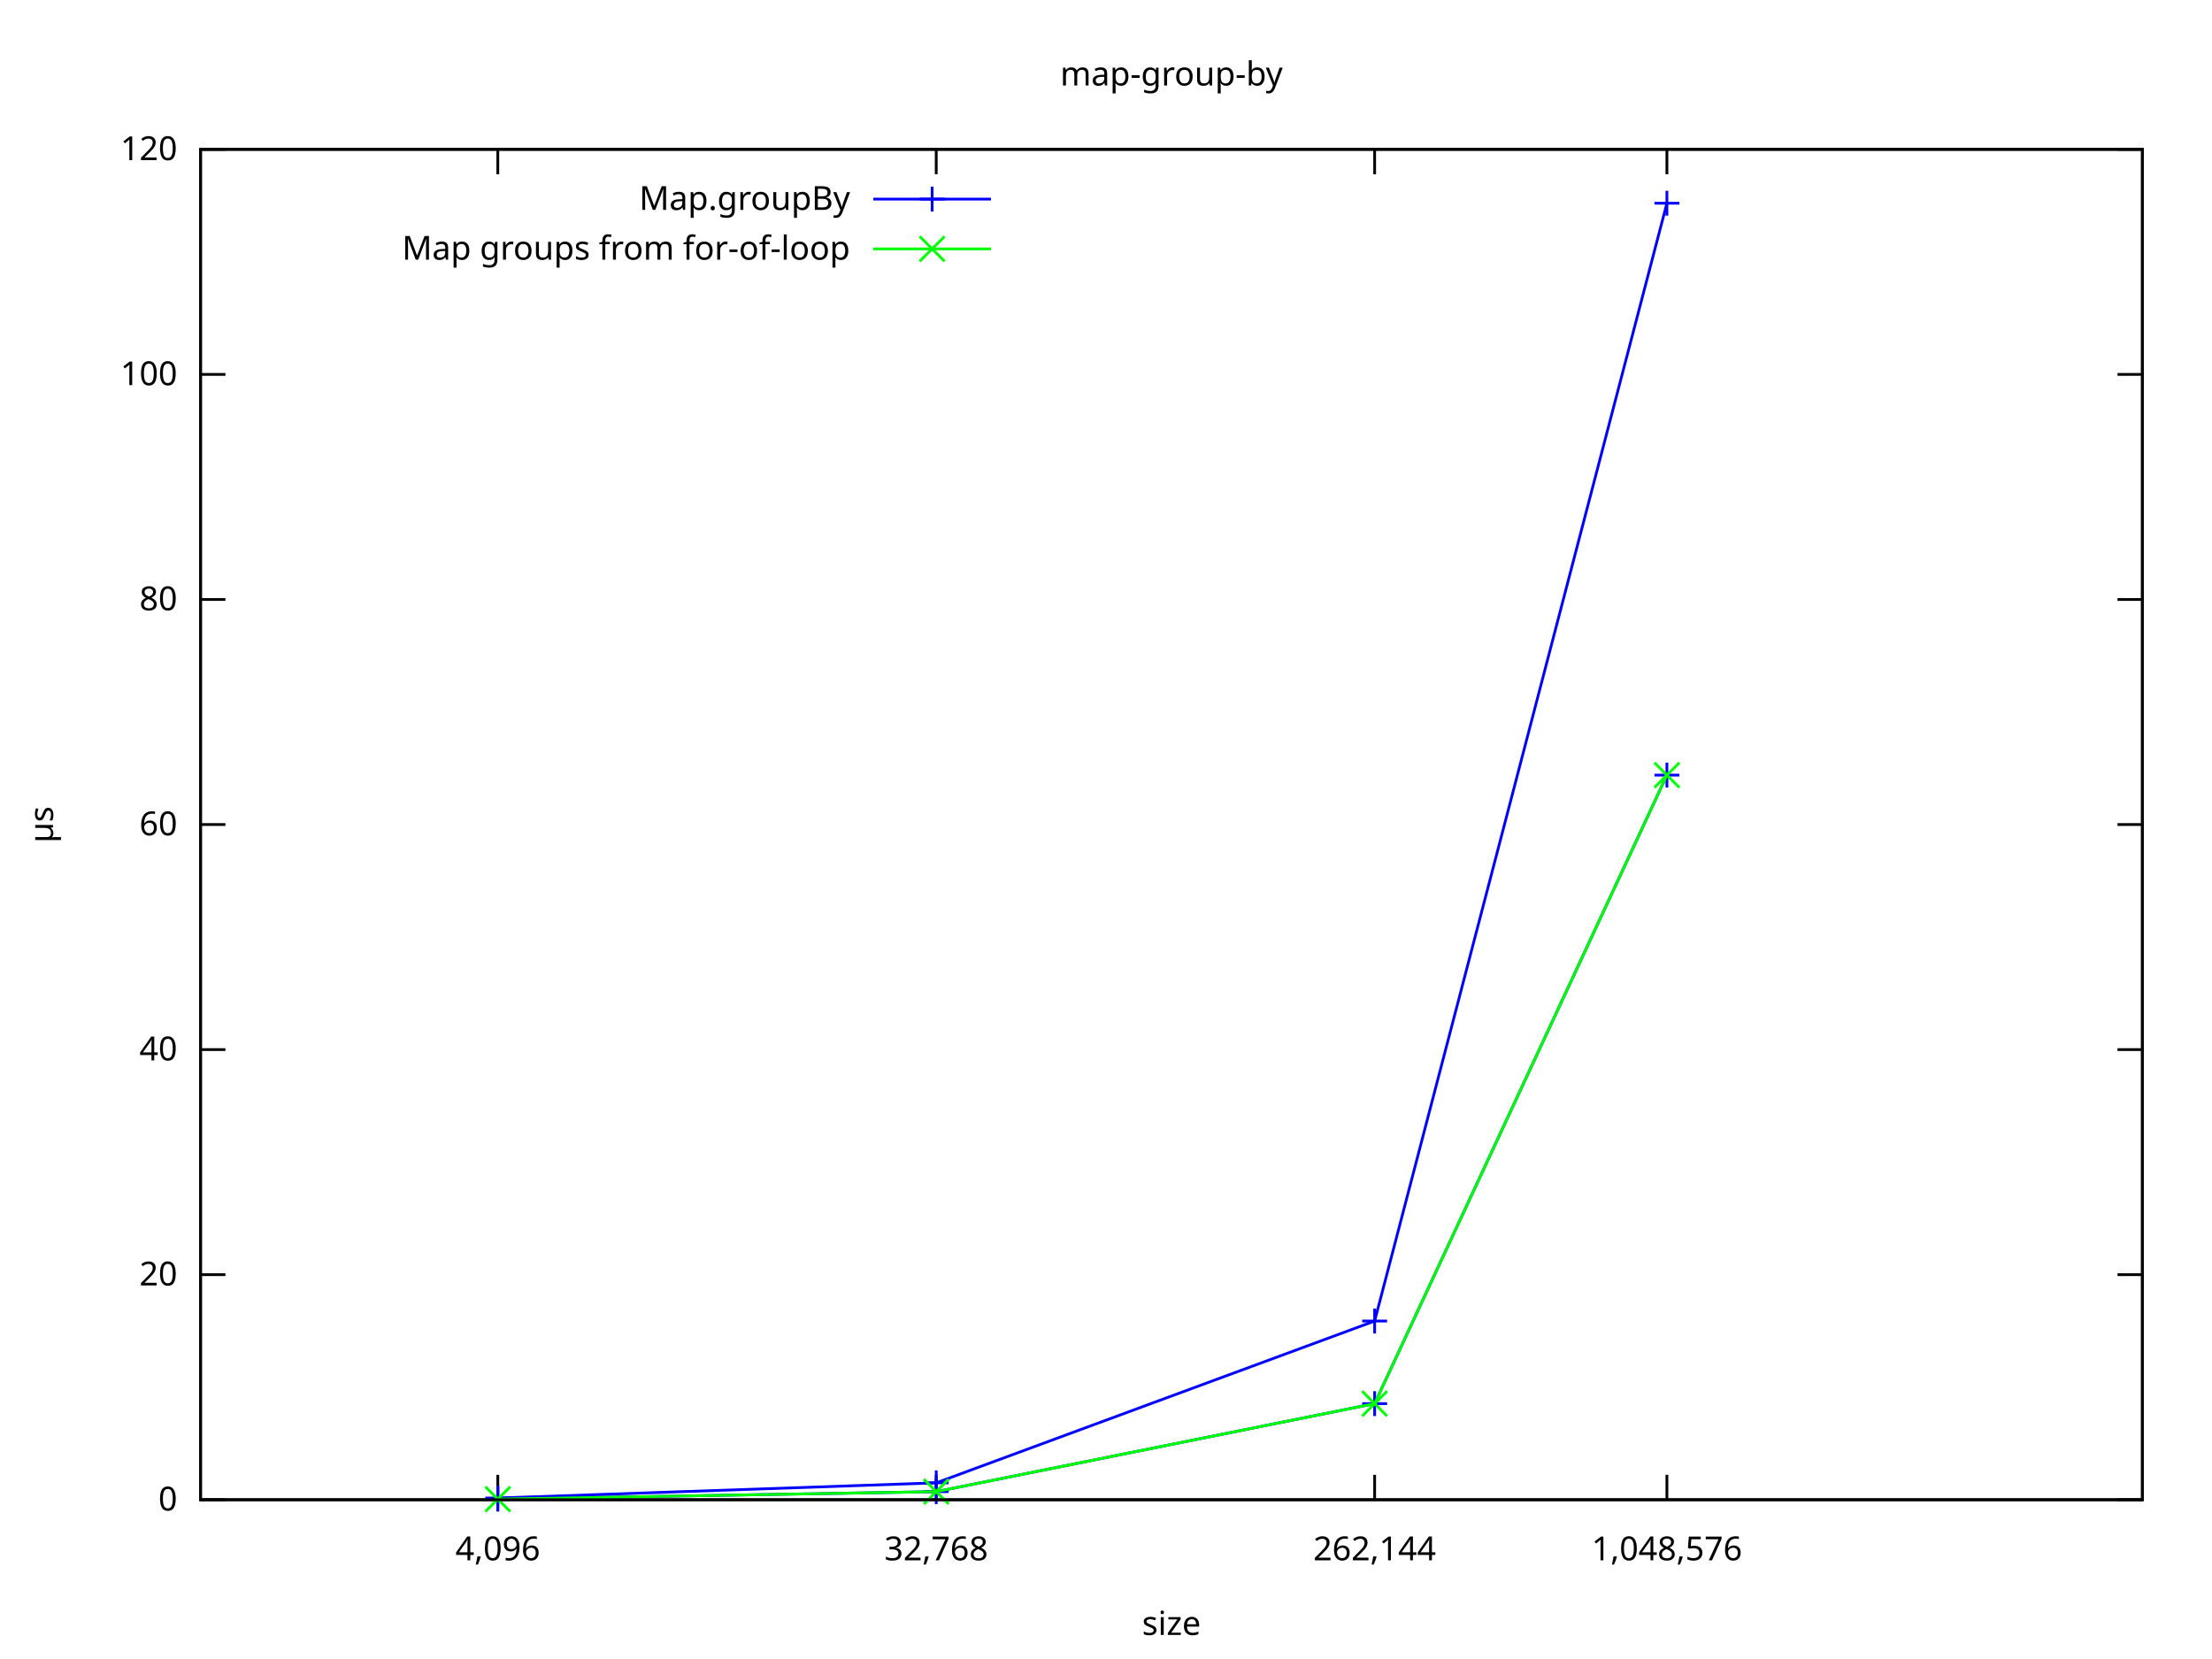
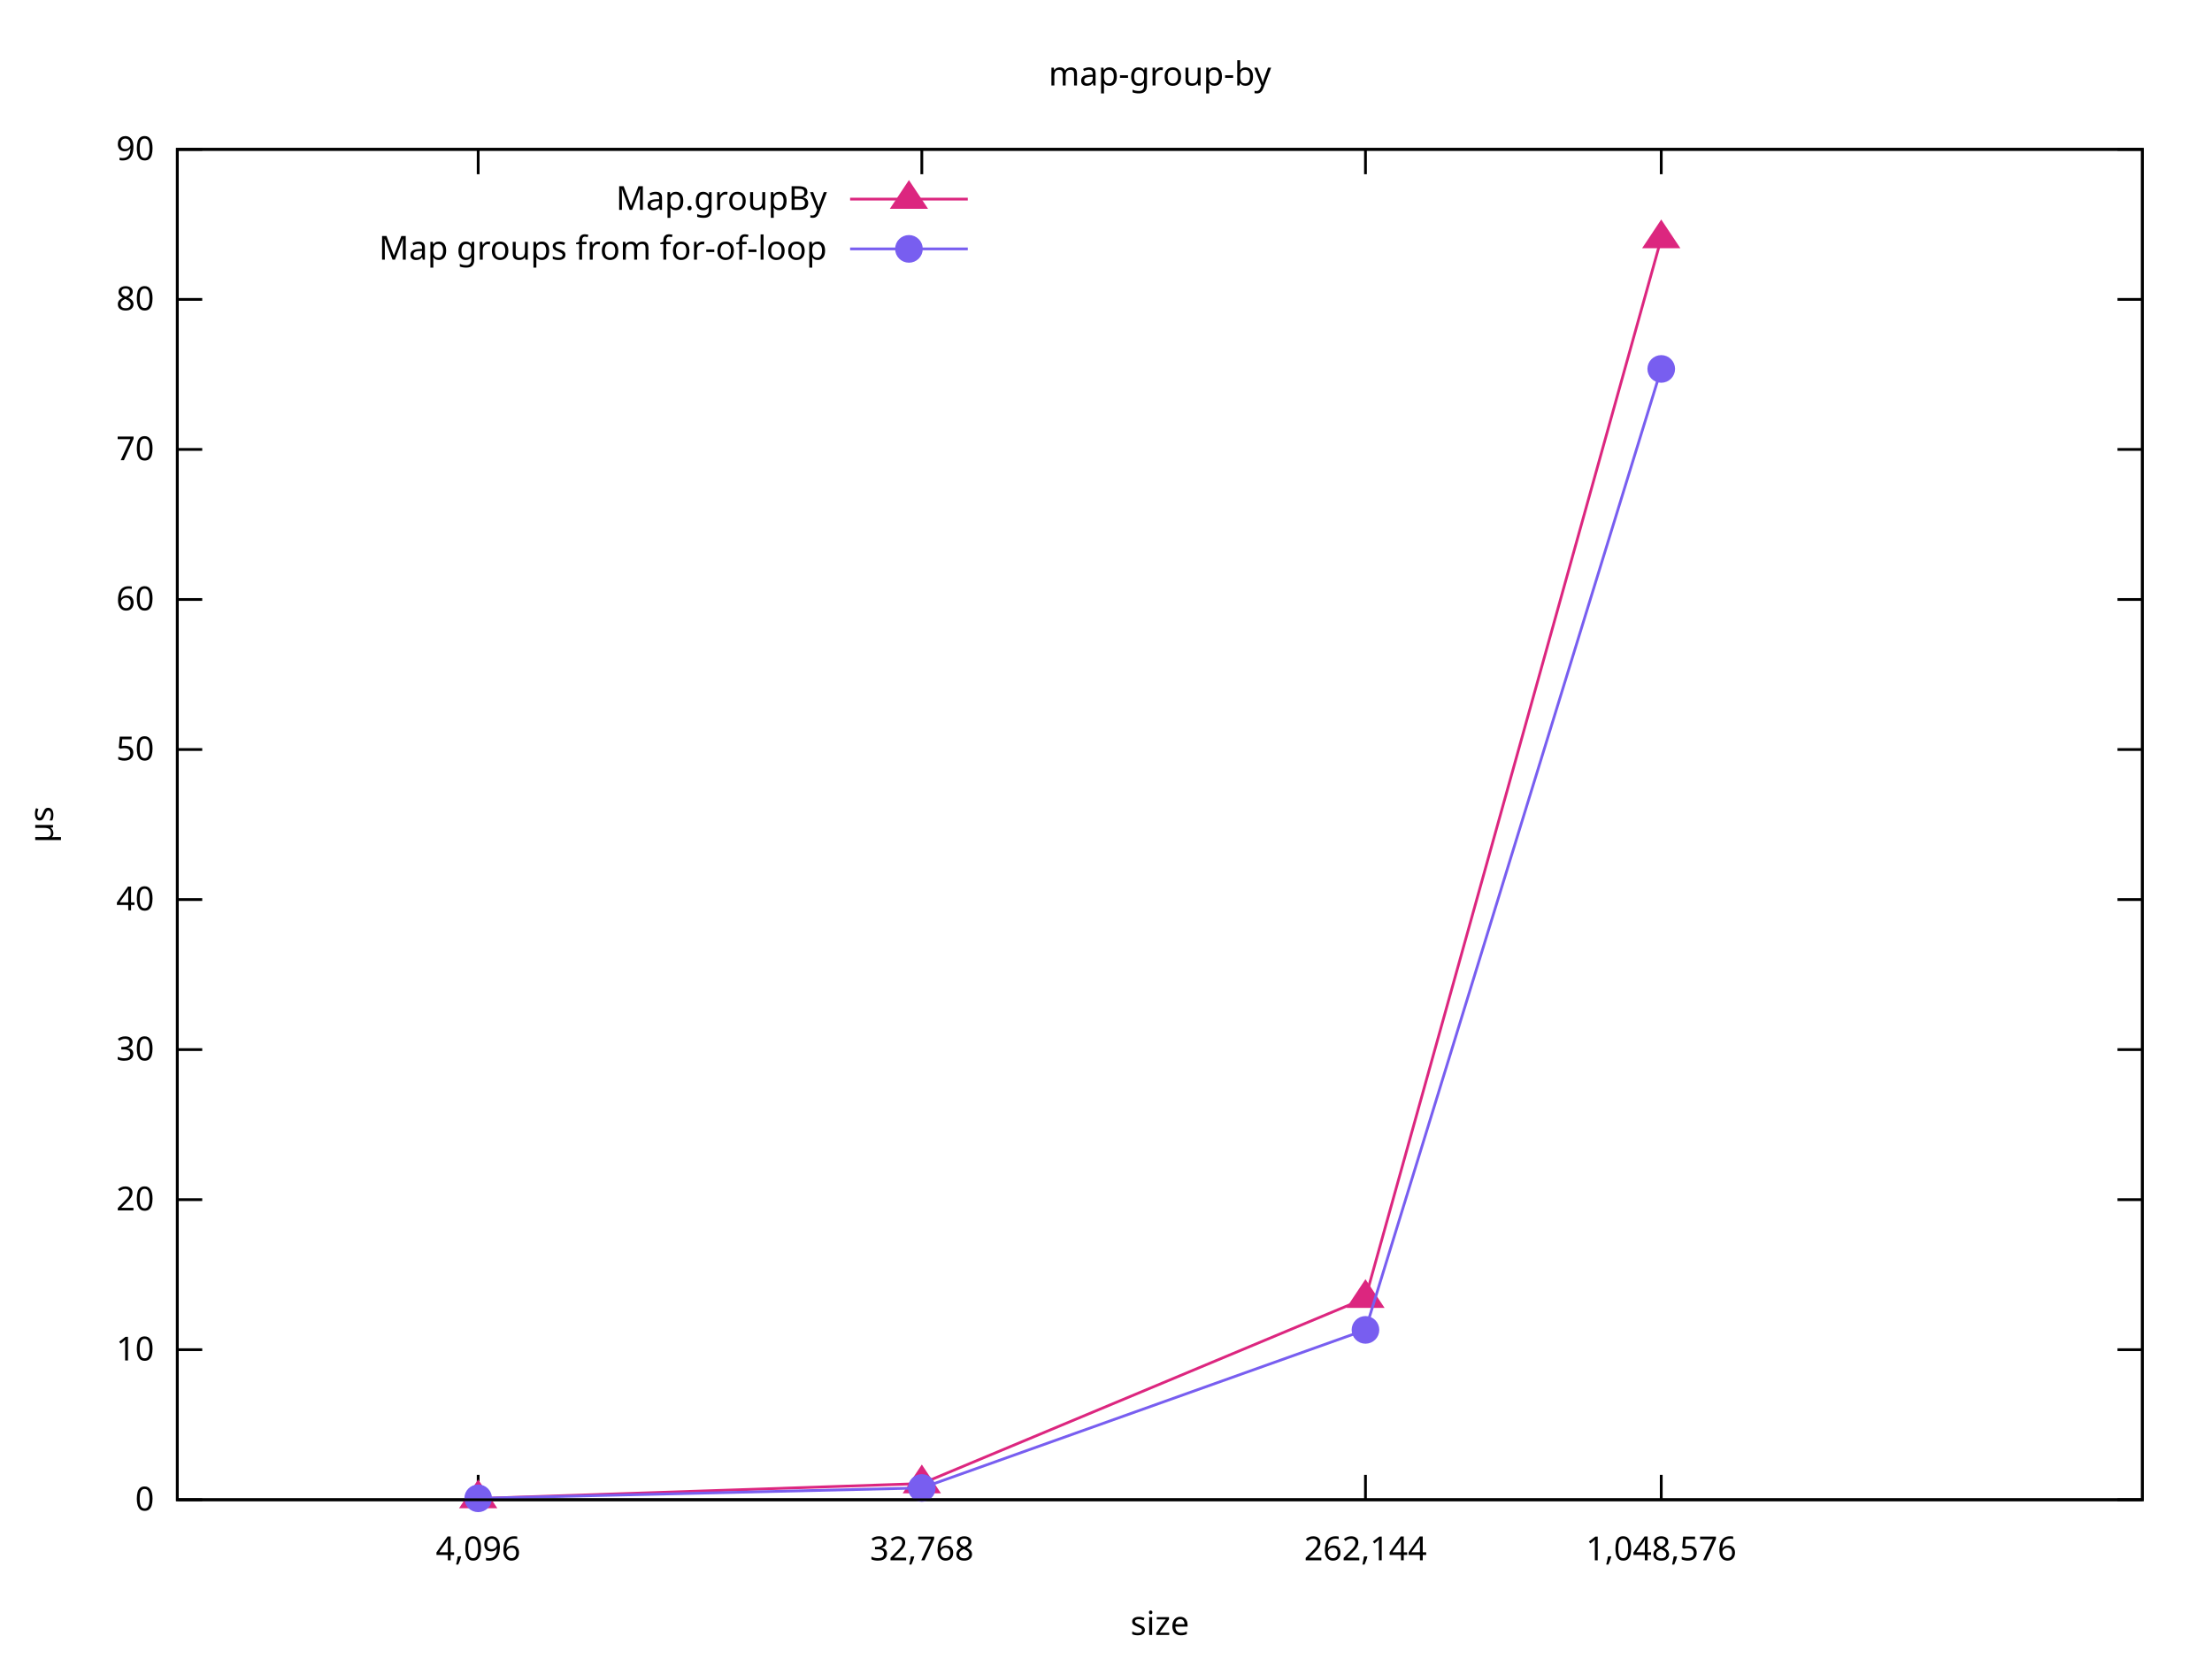
<svg xmlns="http://www.w3.org/2000/svg" xmlns:xlink="http://www.w3.org/1999/xlink" width="800" height="600" viewBox="0 0 800 600">
  <g id="gnuplot_canvas">
    <rect x="0" y="0" width="800" height="600" fill="none" />
    <defs>
      <circle id="gpDot" r="0.5" stroke-width="0.5" stroke="currentColor" />
      <path id="gpPt0" stroke-width="0.222" stroke="currentColor" d="M-1,0 h2 M0,-1 v2" />
      <path id="gpPt1" stroke-width="0.222" stroke="currentColor" d="M-1,-1 L1,1 M1,-1 L-1,1" />
      <path id="gpPt2" stroke-width="0.222" stroke="currentColor" d="M-1,0 L1,0 M0,-1 L0,1 M-1,-1 L1,1 M-1,1 L1,-1" />
      <rect id="gpPt3" stroke-width="0.222" stroke="currentColor" x="-1" y="-1" width="2" height="2" />
      <rect id="gpPt4" stroke-width="0.222" stroke="currentColor" fill="currentColor" x="-1" y="-1" width="2" height="2" />
      <circle id="gpPt5" stroke-width="0.222" stroke="currentColor" cx="0" cy="0" r="1" />
      <use xlink:href="#gpPt5" id="gpPt6" fill="currentColor" stroke="none" />
      <path id="gpPt7" stroke-width="0.222" stroke="currentColor" d="M0,-1.33 L-1.33,0.67 L1.33,0.67 z" />
      <use xlink:href="#gpPt7" id="gpPt8" fill="currentColor" stroke="none" />
      <use xlink:href="#gpPt7" id="gpPt9" stroke="currentColor" transform="rotate(180)" />
      <use xlink:href="#gpPt9" id="gpPt10" fill="currentColor" stroke="none" />
      <use xlink:href="#gpPt3" id="gpPt11" stroke="currentColor" transform="rotate(45)" />
      <use xlink:href="#gpPt11" id="gpPt12" fill="currentColor" stroke="none" />
      <path id="gpPt13" stroke-width="0.222" stroke="currentColor" d="M0,1.330 L1.265,0.411 L0.782,-1.067 L-0.782,-1.076 L-1.265,0.411 z" />
      <use xlink:href="#gpPt13" id="gpPt14" fill="currentColor" stroke="none" />
      <filter id="textbox" filterUnits="objectBoundingBox" x="0" y="0" height="1" width="1">
        <feFlood flood-color="white" flood-opacity="1" result="bgnd" />
        <feComposite in="SourceGraphic" in2="bgnd" operator="atop" />
      </filter>
      <filter id="greybox" filterUnits="objectBoundingBox" x="0" y="0" height="1" width="1">
        <feFlood flood-color="lightgrey" flood-opacity="1" result="grey" />
        <feComposite in="SourceGraphic" in2="grey" operator="atop" />
      </filter>
    </defs>
    <g fill="none" color="white" stroke="currentColor" stroke-width="1.00" stroke-linecap="butt" stroke-linejoin="miter">
</g>
    <g fill="none" color="black" stroke="currentColor" stroke-width="1.00" stroke-linecap="butt" stroke-linejoin="miter">
-       <path stroke="black" d="M72.53,542.40 L81.53,542.40 M774.82,542.40 L765.82,542.40  " />
-       <g transform="translate(64.14,546.30)" stroke="none" fill="black" font-family="Verdana" font-size="12.00" text-anchor="end">
+       <path stroke="black" d="M64.14,542.40 L73.14,542.40 M774.82,542.40 L765.82,542.40  " />
+       <g transform="translate(55.75,546.30)" stroke="none" fill="black" font-family="Verdana" font-size="12.00" text-anchor="end">
        <text>
          <tspan font-family="Verdana"> 0</tspan>
        </text>
      </g>
    </g>
    <g fill="none" color="black" stroke="currentColor" stroke-width="1.00" stroke-linecap="butt" stroke-linejoin="miter">
-       <path stroke="black" d="M72.53,461.00 L81.53,461.00 M774.82,461.00 L765.82,461.00  " />
-       <g transform="translate(64.14,464.90)" stroke="none" fill="black" font-family="Verdana" font-size="12.00" text-anchor="end">
+       <path stroke="black" d="M64.14,488.13 L73.14,488.13 M774.82,488.13 L765.82,488.13  " />
+       <g transform="translate(55.75,492.03)" stroke="none" fill="black" font-family="Verdana" font-size="12.00" text-anchor="end">
+         <text>
+           <tspan font-family="Verdana"> 10</tspan>
+         </text>
+       </g>
+     </g>
+     <g fill="none" color="black" stroke="currentColor" stroke-width="1.00" stroke-linecap="butt" stroke-linejoin="miter">
+       <path stroke="black" d="M64.14,433.87 L73.14,433.87 M774.82,433.87 L765.82,433.87  " />
+       <g transform="translate(55.75,437.77)" stroke="none" fill="black" font-family="Verdana" font-size="12.00" text-anchor="end">
        <text>
          <tspan font-family="Verdana"> 20</tspan>
        </text>
      </g>
    </g>
    <g fill="none" color="black" stroke="currentColor" stroke-width="1.00" stroke-linecap="butt" stroke-linejoin="miter">
-       <path stroke="black" d="M72.53,379.60 L81.53,379.60 M774.82,379.60 L765.82,379.60  " />
-       <g transform="translate(64.14,383.50)" stroke="none" fill="black" font-family="Verdana" font-size="12.00" text-anchor="end">
+       <path stroke="black" d="M64.14,379.60 L73.14,379.60 M774.82,379.60 L765.82,379.60  " />
+       <g transform="translate(55.75,383.50)" stroke="none" fill="black" font-family="Verdana" font-size="12.00" text-anchor="end">
+         <text>
+           <tspan font-family="Verdana"> 30</tspan>
+         </text>
+       </g>
+     </g>
+     <g fill="none" color="black" stroke="currentColor" stroke-width="1.00" stroke-linecap="butt" stroke-linejoin="miter">
+       <path stroke="black" d="M64.14,325.34 L73.14,325.34 M774.82,325.34 L765.82,325.34  " />
+       <g transform="translate(55.75,329.24)" stroke="none" fill="black" font-family="Verdana" font-size="12.00" text-anchor="end">
        <text>
          <tspan font-family="Verdana"> 40</tspan>
        </text>
      </g>
    </g>
    <g fill="none" color="black" stroke="currentColor" stroke-width="1.00" stroke-linecap="butt" stroke-linejoin="miter">
-       <path stroke="black" d="M72.53,298.20 L81.53,298.20 M774.82,298.20 L765.82,298.20  " />
-       <g transform="translate(64.14,302.10)" stroke="none" fill="black" font-family="Verdana" font-size="12.00" text-anchor="end">
+       <path stroke="black" d="M64.14,271.07 L73.14,271.07 M774.82,271.07 L765.82,271.07  " />
+       <g transform="translate(55.75,274.97)" stroke="none" fill="black" font-family="Verdana" font-size="12.00" text-anchor="end">
+         <text>
+           <tspan font-family="Verdana"> 50</tspan>
+         </text>
+       </g>
+     </g>
+     <g fill="none" color="black" stroke="currentColor" stroke-width="1.00" stroke-linecap="butt" stroke-linejoin="miter">
+       <path stroke="black" d="M64.14,216.81 L73.14,216.81 M774.82,216.81 L765.82,216.81  " />
+       <g transform="translate(55.75,220.71)" stroke="none" fill="black" font-family="Verdana" font-size="12.00" text-anchor="end">
        <text>
          <tspan font-family="Verdana"> 60</tspan>
        </text>
      </g>
    </g>
    <g fill="none" color="black" stroke="currentColor" stroke-width="1.00" stroke-linecap="butt" stroke-linejoin="miter">
-       <path stroke="black" d="M72.53,216.81 L81.53,216.81 M774.82,216.81 L765.82,216.81  " />
-       <g transform="translate(64.14,220.71)" stroke="none" fill="black" font-family="Verdana" font-size="12.00" text-anchor="end">
+       <path stroke="black" d="M64.14,162.54 L73.14,162.54 M774.82,162.54 L765.82,162.54  " />
+       <g transform="translate(55.75,166.44)" stroke="none" fill="black" font-family="Verdana" font-size="12.00" text-anchor="end">
+         <text>
+           <tspan font-family="Verdana"> 70</tspan>
+         </text>
+       </g>
+     </g>
+     <g fill="none" color="black" stroke="currentColor" stroke-width="1.00" stroke-linecap="butt" stroke-linejoin="miter">
+       <path stroke="black" d="M64.14,108.28 L73.14,108.28 M774.82,108.28 L765.82,108.28  " />
+       <g transform="translate(55.75,112.18)" stroke="none" fill="black" font-family="Verdana" font-size="12.00" text-anchor="end">
        <text>
          <tspan font-family="Verdana"> 80</tspan>
        </text>
      </g>
    </g>
    <g fill="none" color="black" stroke="currentColor" stroke-width="1.00" stroke-linecap="butt" stroke-linejoin="miter">
-       <path stroke="black" d="M72.53,135.41 L81.53,135.41 M774.82,135.41 L765.82,135.41  " />
-       <g transform="translate(64.14,139.31)" stroke="none" fill="black" font-family="Verdana" font-size="12.00" text-anchor="end">
-         <text>
-           <tspan font-family="Verdana"> 100</tspan>
-         </text>
-       </g>
-     </g>
-     <g fill="none" color="black" stroke="currentColor" stroke-width="1.00" stroke-linecap="butt" stroke-linejoin="miter">
-       <path stroke="black" d="M72.53,54.01 L81.53,54.01 M774.82,54.01 L765.82,54.01  " />
-       <g transform="translate(64.14,57.91)" stroke="none" fill="black" font-family="Verdana" font-size="12.00" text-anchor="end">
-         <text>
-           <tspan font-family="Verdana"> 120</tspan>
-         </text>
-       </g>
-     </g>
-     <g fill="none" color="black" stroke="currentColor" stroke-width="1.00" stroke-linecap="butt" stroke-linejoin="miter">
-       <path stroke="black" d="M180.04,542.40 L180.04,533.40 M180.04,54.01 L180.04,63.01  " />
-       <g transform="translate(180.04,564.30)" stroke="none" fill="black" font-family="Verdana" font-size="12.00" text-anchor="middle">
+       <path stroke="black" d="M64.14,54.01 L73.14,54.01 M774.82,54.01 L765.82,54.01  " />
+       <g transform="translate(55.75,57.91)" stroke="none" fill="black" font-family="Verdana" font-size="12.00" text-anchor="end">
+         <text>
+           <tspan font-family="Verdana"> 90</tspan>
+         </text>
+       </g>
+     </g>
+     <g fill="none" color="black" stroke="currentColor" stroke-width="1.00" stroke-linecap="butt" stroke-linejoin="miter">
+       <path stroke="black" d="M172.94,542.40 L172.94,533.40 M172.94,54.01 L172.94,63.01  " />
+       <g transform="translate(172.94,564.30)" stroke="none" fill="black" font-family="Verdana" font-size="12.00" text-anchor="middle">
        <text>
          <tspan font-family="Verdana">4,096</tspan>
        </text>
      </g>
    </g>
    <g fill="none" color="black" stroke="currentColor" stroke-width="1.00" stroke-linecap="butt" stroke-linejoin="miter">
-       <path stroke="black" d="M338.60,542.40 L338.60,533.40 M338.60,54.01 L338.60,63.01  " />
-       <g transform="translate(338.60,564.30)" stroke="none" fill="black" font-family="Verdana" font-size="12.00" text-anchor="middle">
+       <path stroke="black" d="M333.39,542.40 L333.39,533.40 M333.39,54.01 L333.39,63.01  " />
+       <g transform="translate(333.39,564.30)" stroke="none" fill="black" font-family="Verdana" font-size="12.00" text-anchor="middle">
        <text>
          <tspan font-family="Verdana">32,768</tspan>
        </text>
      </g>
    </g>
    <g fill="none" color="black" stroke="currentColor" stroke-width="1.00" stroke-linecap="butt" stroke-linejoin="miter">
-       <path stroke="black" d="M497.16,542.40 L497.16,533.40 M497.16,54.01 L497.16,63.01  " />
-       <g transform="translate(497.16,564.30)" stroke="none" fill="black" font-family="Verdana" font-size="12.00" text-anchor="middle">
+       <path stroke="black" d="M493.84,542.40 L493.84,533.40 M493.84,54.01 L493.84,63.01  " />
+       <g transform="translate(493.84,564.30)" stroke="none" fill="black" font-family="Verdana" font-size="12.00" text-anchor="middle">
        <text>
          <tspan font-family="Verdana">262,144</tspan>
        </text>
      </g>
    </g>
    <g fill="none" color="black" stroke="currentColor" stroke-width="1.00" stroke-linecap="butt" stroke-linejoin="miter">
-       <path stroke="black" d="M602.86,542.40 L602.86,533.40 M602.86,54.01 L602.86,63.01  " />
-       <g transform="translate(602.86,564.30)" stroke="none" fill="black" font-family="Verdana" font-size="12.00" text-anchor="middle">
+       <path stroke="black" d="M600.81,542.40 L600.81,533.40 M600.81,54.01 L600.81,63.01  " />
+       <g transform="translate(600.81,564.30)" stroke="none" fill="black" font-family="Verdana" font-size="12.00" text-anchor="middle">
        <text>
          <tspan font-family="Verdana">1,048,576</tspan>
        </text>
      </g>
    </g>
    <g fill="none" color="black" stroke="currentColor" stroke-width="1.00" stroke-linecap="butt" stroke-linejoin="miter">
</g>
    <g fill="none" color="black" stroke="currentColor" stroke-width="1.00" stroke-linecap="butt" stroke-linejoin="miter">
-       <path stroke="black" d="M72.53,54.01 L72.53,542.40 L774.82,542.40 L774.82,54.01 L72.53,54.01 Z  " />
+       <path stroke="black" d="M64.14,54.01 L64.14,542.40 L774.82,542.40 L774.82,54.01 L64.14,54.01 Z  " />
    </g>
    <g fill="none" color="black" stroke="currentColor" stroke-width="1.00" stroke-linecap="butt" stroke-linejoin="miter">
</g>
    <g id="gnuplot_plot_1">
      <g fill="none" color="black" stroke="currentColor" stroke-width="1.00" stroke-linecap="butt" stroke-linejoin="miter">
-         <g transform="translate(307.45,75.91)" stroke="none" fill="black" font-family="Verdana" font-size="12.00" text-anchor="end">
+         <g transform="translate(299.06,75.91)" stroke="none" fill="black" font-family="Verdana" font-size="12.00" text-anchor="end">
          <text>
            <tspan font-family="Verdana">Map.groupBy</tspan>
          </text>
        </g>
      </g>
      <g fill="none" color="black" stroke="currentColor" stroke-width="1.00" stroke-linecap="butt" stroke-linejoin="miter">
-         <path stroke="rgb(  0,   0, 255)" d="M315.84,72.01 L358.40,72.01 M180.04,541.78 L338.60,536.29 L497.16,477.77 L602.86,73.50 M180.04,542.18 L338.60,539.47   L497.16,507.64 L602.86,280.33  " />
-         <use xlink:href="#gpPt0" transform="translate(180.04,541.78) scale(4.50)" color="rgb(  0,   0, 255)" />
-         <use xlink:href="#gpPt0" transform="translate(338.60,536.29) scale(4.50)" color="rgb(  0,   0, 255)" />
-         <use xlink:href="#gpPt0" transform="translate(497.16,477.77) scale(4.50)" color="rgb(  0,   0, 255)" />
-         <use xlink:href="#gpPt0" transform="translate(602.86,73.50) scale(4.50)" color="rgb(  0,   0, 255)" />
-         <use xlink:href="#gpPt0" transform="translate(180.04,542.18) scale(4.50)" color="rgb(  0,   0, 255)" />
-         <use xlink:href="#gpPt0" transform="translate(338.60,539.47) scale(4.50)" color="rgb(  0,   0, 255)" />
-         <use xlink:href="#gpPt0" transform="translate(497.16,507.64) scale(4.50)" color="rgb(  0,   0, 255)" />
-         <use xlink:href="#gpPt0" transform="translate(602.86,280.33) scale(4.50)" color="rgb(  0,   0, 255)" />
-         <use xlink:href="#gpPt0" transform="translate(337.12,72.01) scale(4.50)" color="rgb(  0,   0, 255)" />
+         <path stroke="rgb(220,  38, 127)" d="M307.45,72.01 L350.01,72.01 M172.94,541.95 L333.39,536.55 L493.84,469.51 L600.81,86.26  " />
+         <use xlink:href="#gpPt8" transform="translate(172.94,541.95) scale(4.50)" color="rgb(220,  38, 127)" />
+         <use xlink:href="#gpPt8" transform="translate(333.39,536.55) scale(4.50)" color="rgb(220,  38, 127)" />
+         <use xlink:href="#gpPt8" transform="translate(493.84,469.51) scale(4.50)" color="rgb(220,  38, 127)" />
+         <use xlink:href="#gpPt8" transform="translate(600.81,86.26) scale(4.50)" color="rgb(220,  38, 127)" />
+         <use xlink:href="#gpPt8" transform="translate(328.73,72.01) scale(4.50)" color="rgb(220,  38, 127)" />
      </g>
    </g>
    <g id="gnuplot_plot_2">
      <g fill="none" color="black" stroke="currentColor" stroke-width="1.00" stroke-linecap="butt" stroke-linejoin="miter">
-         <g transform="translate(307.45,93.91)" stroke="none" fill="black" font-family="Verdana" font-size="12.00" text-anchor="end">
+         <g transform="translate(299.06,93.91)" stroke="none" fill="black" font-family="Verdana" font-size="12.00" text-anchor="end">
          <text>
            <tspan font-family="Verdana">Map groups from for-of-loop</tspan>
          </text>
        </g>
      </g>
      <g fill="none" color="black" stroke="currentColor" stroke-width="1.00" stroke-linecap="butt" stroke-linejoin="miter">
-         <path stroke="rgb(  0, 255,   0)" d="M315.84,90.01 L358.40,90.01 M180.04,542.18 L338.60,539.47 L497.16,507.64 L602.86,280.33  " />
-         <use xlink:href="#gpPt1" transform="translate(180.04,542.18) scale(4.50)" color="rgb(  0, 255,   0)" />
-         <use xlink:href="#gpPt1" transform="translate(338.60,539.47) scale(4.50)" color="rgb(  0, 255,   0)" />
-         <use xlink:href="#gpPt1" transform="translate(497.16,507.64) scale(4.50)" color="rgb(  0, 255,   0)" />
-         <use xlink:href="#gpPt1" transform="translate(602.86,280.33) scale(4.50)" color="rgb(  0, 255,   0)" />
-         <use xlink:href="#gpPt1" transform="translate(337.12,90.01) scale(4.50)" color="rgb(  0, 255,   0)" />
-       </g>
-     </g>
-     <g fill="none" color="white" stroke="rgb(  0, 255,   0)" stroke-width="2.00" stroke-linecap="butt" stroke-linejoin="miter">
+         <path stroke="rgb(120,  94, 240)" d="M307.45,90.01 L350.01,90.01 M172.94,541.89 L333.39,538.14 L493.84,480.97 L600.81,133.43  " />
+         <use xlink:href="#gpPt6" transform="translate(172.94,541.89) scale(4.50)" color="rgb(120,  94, 240)" />
+         <use xlink:href="#gpPt6" transform="translate(333.39,538.14) scale(4.50)" color="rgb(120,  94, 240)" />
+         <use xlink:href="#gpPt6" transform="translate(493.84,480.97) scale(4.50)" color="rgb(120,  94, 240)" />
+         <use xlink:href="#gpPt6" transform="translate(600.81,133.43) scale(4.50)" color="rgb(120,  94, 240)" />
+         <use xlink:href="#gpPt6" transform="translate(328.73,90.01) scale(4.50)" color="rgb(120,  94, 240)" />
+       </g>
+     </g>
+     <g fill="none" color="white" stroke="rgb(120,  94, 240)" stroke-width="2.00" stroke-linecap="butt" stroke-linejoin="miter">
</g>
    <g fill="none" color="black" stroke="currentColor" stroke-width="2.00" stroke-linecap="butt" stroke-linejoin="miter">
</g>
    <g fill="none" color="black" stroke="black" stroke-width="1.00" stroke-linecap="butt" stroke-linejoin="miter">
</g>
    <g fill="none" color="black" stroke="currentColor" stroke-width="1.00" stroke-linecap="butt" stroke-linejoin="miter">
-       <path stroke="black" d="M72.53,54.01 L72.53,542.40 L774.82,542.40 L774.82,54.01 L72.53,54.01 Z  " />
+       <path stroke="black" d="M64.14,54.01 L64.14,542.40 L774.82,542.40 L774.82,54.01 L64.14,54.01 Z  " />
      <g transform="translate(19.18,298.21) rotate(270.00)" stroke="none" fill="black" font-family="Verdana" font-size="12.00" text-anchor="middle">
        <text>
          <tspan font-family="Verdana">µs</tspan>
        </text>
      </g>
    </g>
    <g fill="none" color="black" stroke="currentColor" stroke-width="1.00" stroke-linecap="butt" stroke-linejoin="miter">
-       <g transform="translate(423.67,591.30)" stroke="none" fill="black" font-family="Verdana" font-size="12.00" text-anchor="middle">
+       <g transform="translate(419.48,591.30)" stroke="none" fill="black" font-family="Verdana" font-size="12.00" text-anchor="middle">
        <text>
          <tspan font-family="Verdana">size</tspan>
        </text>
      </g>
    </g>
    <g fill="none" color="black" stroke="currentColor" stroke-width="1.00" stroke-linecap="butt" stroke-linejoin="miter">
</g>
    <g fill="none" color="black" stroke="currentColor" stroke-width="1.00" stroke-linecap="butt" stroke-linejoin="miter">
-       <g transform="translate(423.67,30.91)" stroke="none" fill="black" font-family="Verdana" font-size="12.00" text-anchor="middle">
+       <g transform="translate(419.48,30.91)" stroke="none" fill="black" font-family="Verdana" font-size="12.00" text-anchor="middle">
        <text>
          <tspan font-family="Verdana">map-group-by</tspan>
        </text>
      </g>
    </g>
    <g fill="none" color="black" stroke="currentColor" stroke-width="1.00" stroke-linecap="butt" stroke-linejoin="miter">
</g>
  </g>
</svg>
